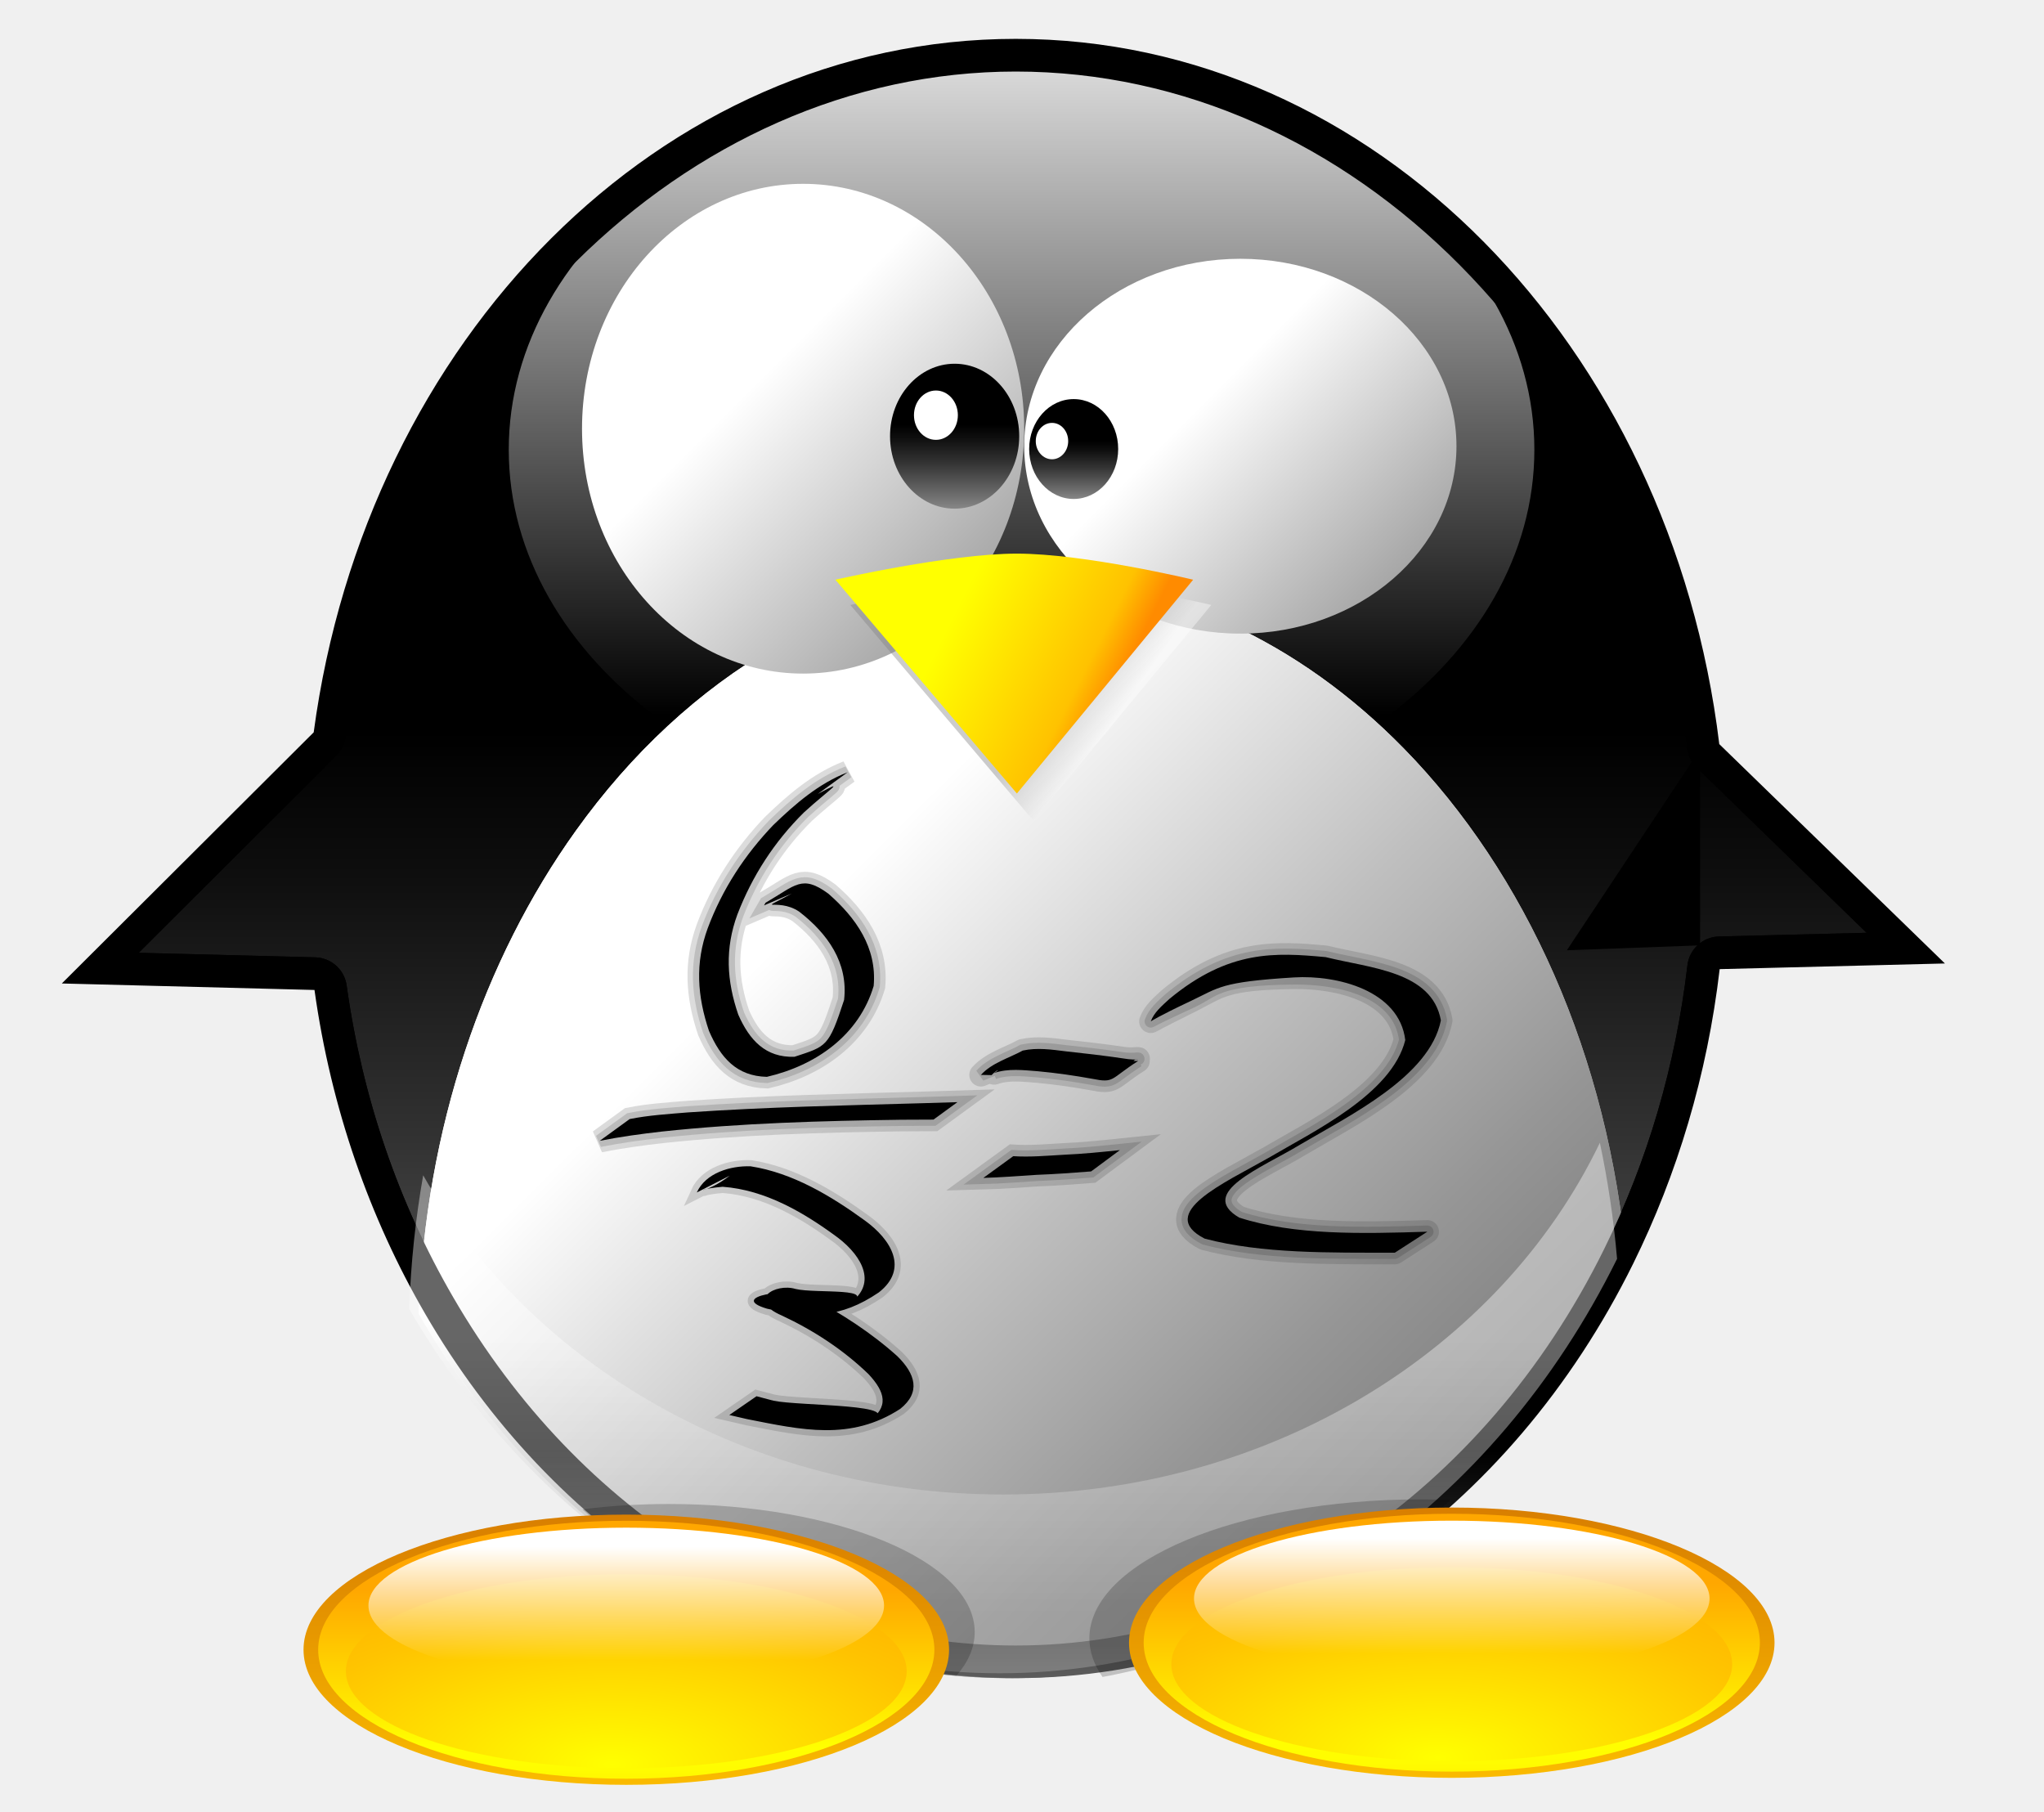
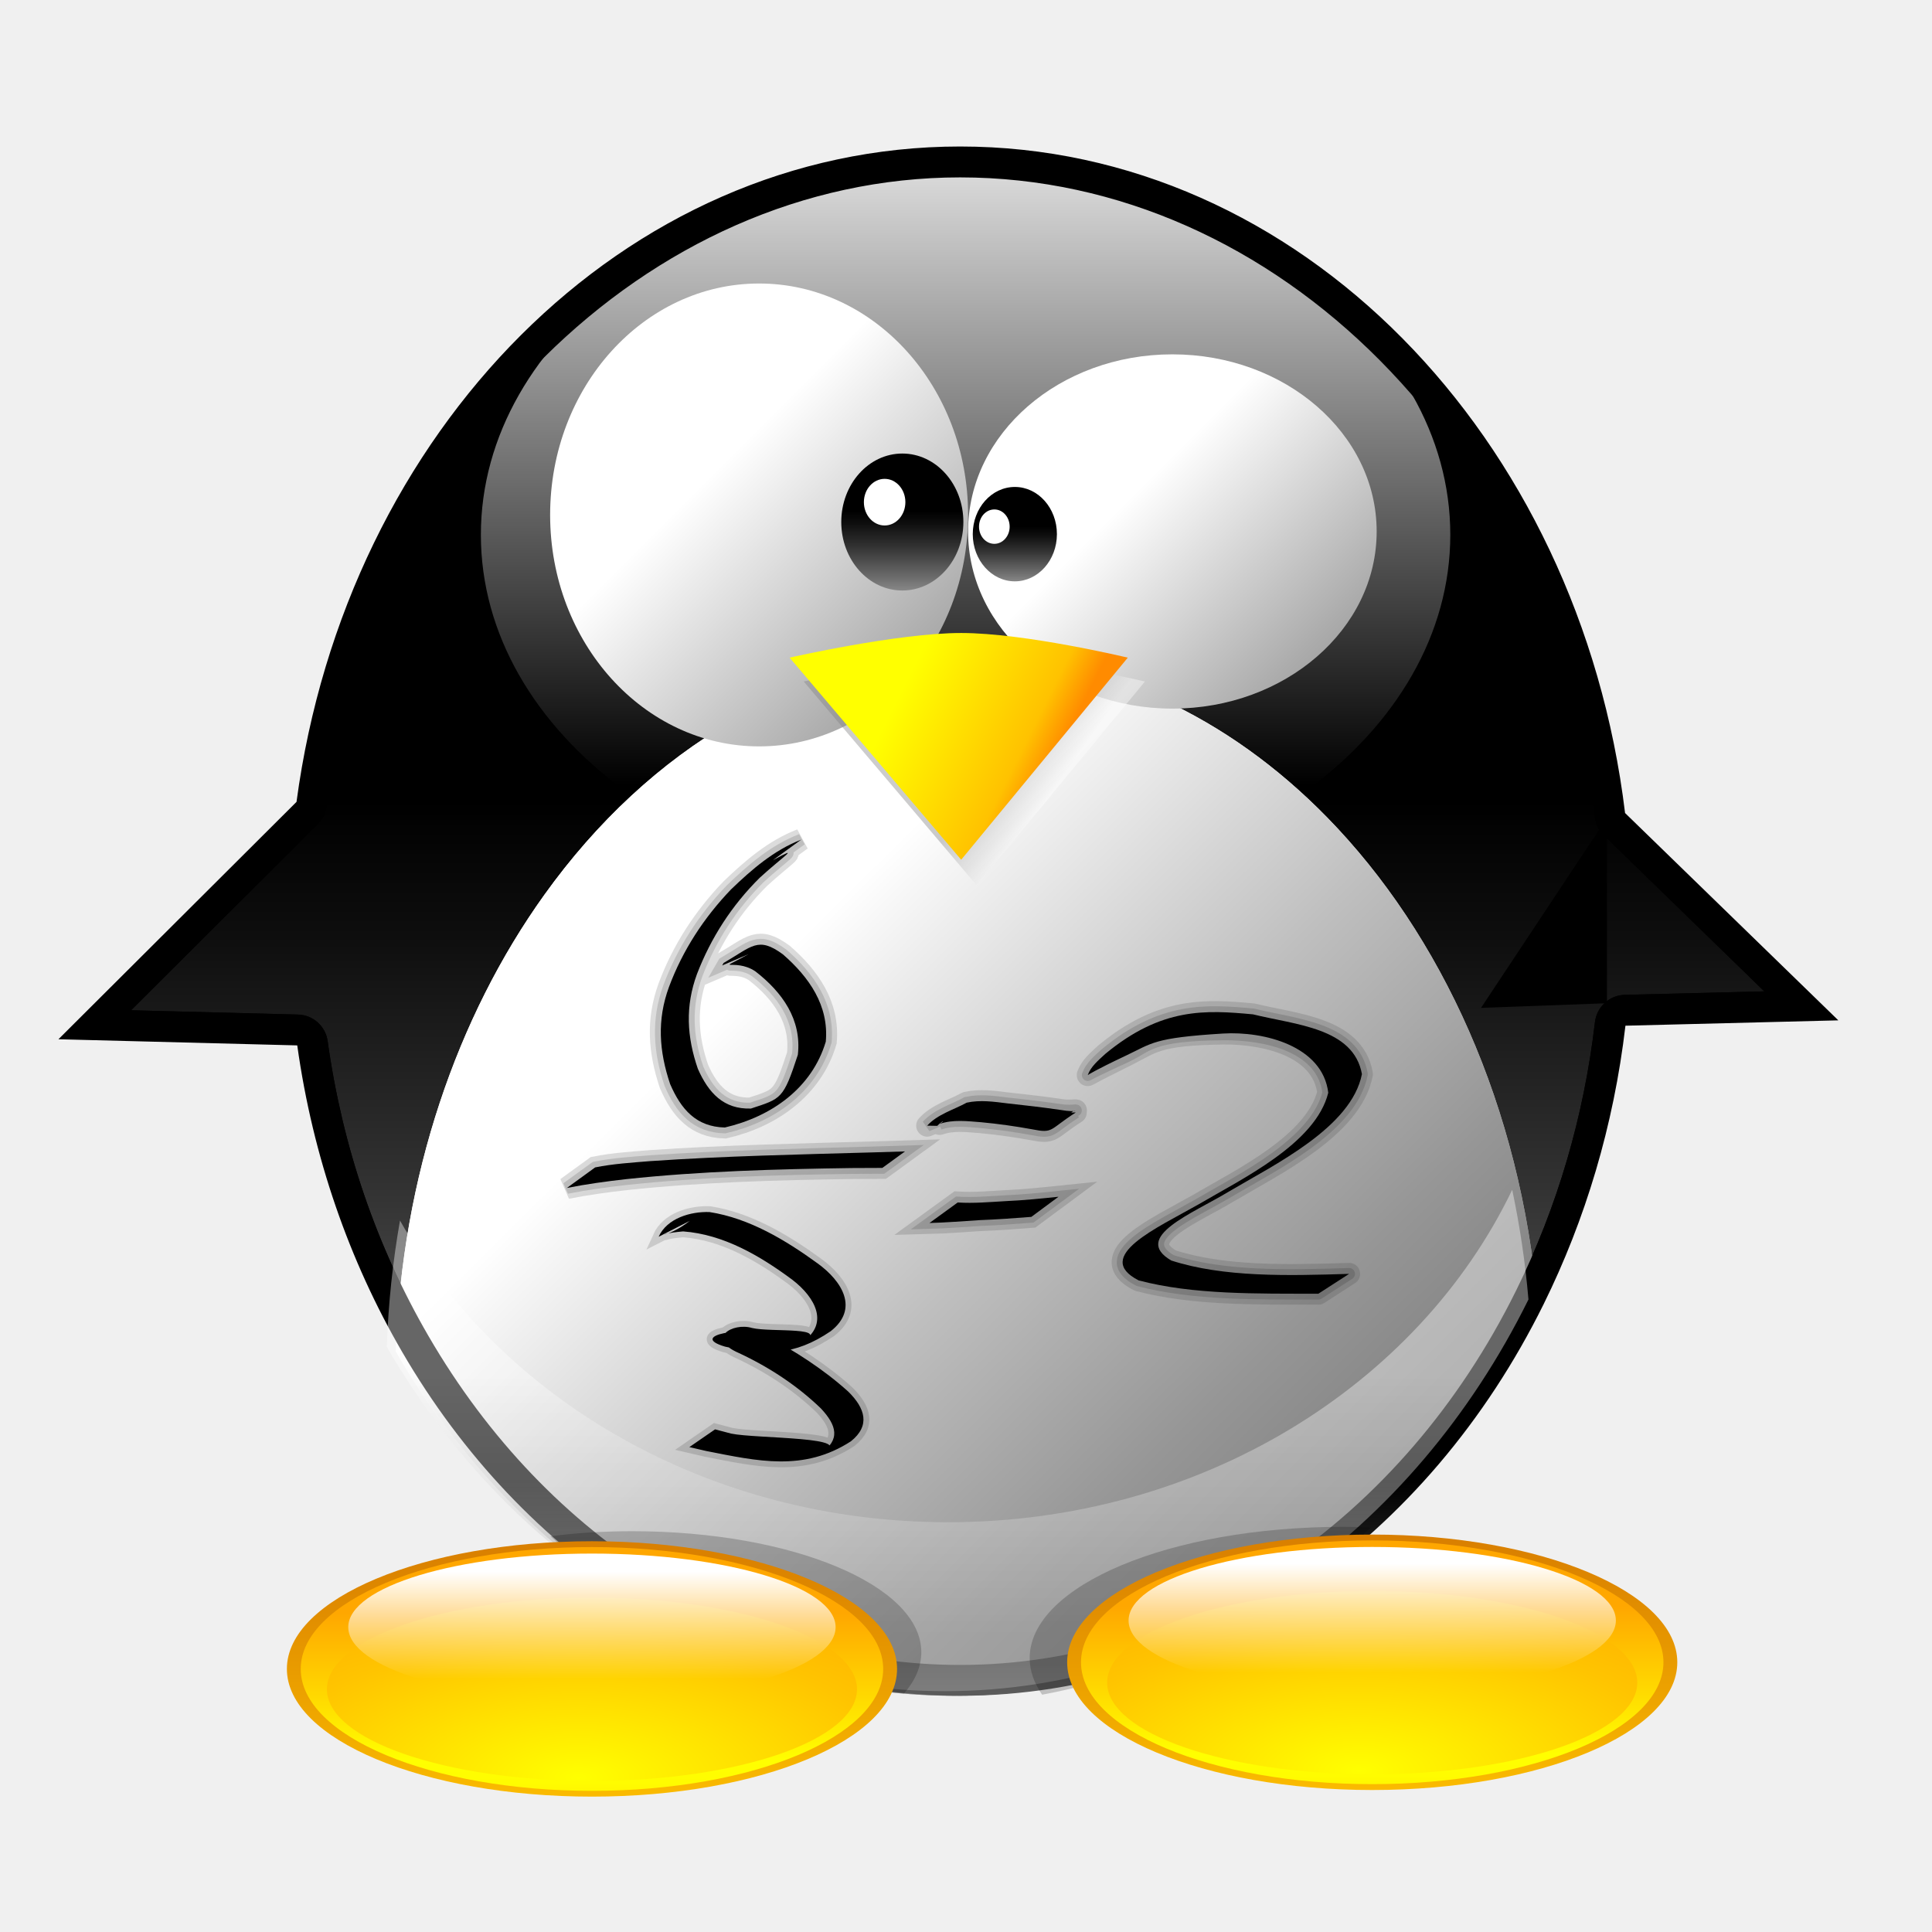
- <svg xmlns="http://www.w3.org/2000/svg" xmlns:xlink="http://www.w3.org/1999/xlink" width="132" height="117" viewBox="0.008 -0.291 132 117" overflow="visible" enable-background="new 0.008 -0.291 132 117" xml:space="preserve" id="svg2">
+ <svg xmlns="http://www.w3.org/2000/svg" xmlns:xlink="http://www.w3.org/1999/xlink" width="132" height="132" viewBox="0.008 -0.291 132 117" overflow="visible" enable-background="new 0.008 -0.291 132 117" xml:space="preserve" id="svg2">
  <defs id="defs281">
    <linearGradient xlink:href="#XMLID_1_" id="linearGradient3151" gradientUnits="userSpaceOnUse" x1="33.455" y1="134.8" x2="33.455" y2="79.492" />
    <linearGradient xlink:href="#XMLID_2_" id="linearGradient3153" gradientUnits="userSpaceOnUse" x1="34.128" y1="51.918" x2="34.128" y2="78.923" />
    <linearGradient xlink:href="#XMLID_3_" id="linearGradient3155" gradientUnits="userSpaceOnUse" x1="29.401" y1="90.037" x2="51.555" y2="112.191" />
    <linearGradient xlink:href="#XMLID_4_" id="linearGradient3157" gradientUnits="userSpaceOnUse" x1="25.818" y1="86.409" x2="51.377" y2="112.146" />
    <linearGradient xlink:href="#XMLID_5_" id="linearGradient3159" gradientUnits="userSpaceOnUse" x1="24.374" y1="66.756" x2="33.841" y2="76.223" />
    <linearGradient xlink:href="#XMLID_6_" id="linearGradient3161" gradientUnits="userSpaceOnUse" x1="40.188" y1="67.645" x2="48.386" y2="75.842" />
    <linearGradient xlink:href="#XMLID_7_" id="linearGradient3163" gradientUnits="userSpaceOnUse" x1="31.748" y1="73.684" x2="31.748" y2="68.591" />
    <linearGradient xlink:href="#XMLID_8_" id="linearGradient3165" gradientUnits="userSpaceOnUse" x1="35.981" y1="72.687" x2="35.981" y2="69.176" />
    <linearGradient xlink:href="#XMLID_9_" id="linearGradient3167" gradientUnits="userSpaceOnUse" x1="37.717" y1="78.848" x2="35.737" y2="77.45" />
    <linearGradient xlink:href="#XMLID_10_" id="linearGradient3169" gradientUnits="userSpaceOnUse" x1="37.43" y1="78.079" x2="31.775" y2="75.252" />
    <linearGradient xlink:href="#XMLID_11_" id="linearGradient3171" gradientUnits="userSpaceOnUse" x1="33.481" y1="127.388" x2="33.481" y2="105.1" />
    <linearGradient xlink:href="#XMLID_12_" id="linearGradient3173" gradientUnits="userSpaceOnUse" x1="33.83" y1="100.71" x2="33.83" y2="110.822" />
    <linearGradient xlink:href="#XMLID_13_" id="linearGradient3175" gradientUnits="userSpaceOnUse" x1="49.426" y1="117.758" x2="49.426" y2="105.512" />
    <linearGradient xlink:href="#XMLID_14_" id="linearGradient3177" gradientUnits="userSpaceOnUse" x1="49.426" y1="109.792" x2="49.426" y2="117.86" />
    <radialGradient xlink:href="#XMLID_15_" id="radialGradient3179" gradientUnits="userSpaceOnUse" gradientTransform="matrix(0.9706,0,0,0.4062,0.2742,524.622)" cx="50.122" cy="-1005.98" fx="50.122" fy="-1005.98" r="17.677" />
    <linearGradient xlink:href="#XMLID_16_" id="linearGradient3181" gradientUnits="userSpaceOnUse" x1="49.426" y1="107.75" x2="49.426" y2="112.283" />
    <linearGradient xlink:href="#XMLID_17_" id="linearGradient3183" gradientUnits="userSpaceOnUse" x1="20.072" y1="118.006" x2="20.072" y2="105.762" />
    <linearGradient xlink:href="#XMLID_18_" id="linearGradient3185" gradientUnits="userSpaceOnUse" x1="20.072" y1="110.042" x2="20.072" y2="118.111" />
    <radialGradient xlink:href="#XMLID_19_" id="radialGradient3187" gradientUnits="userSpaceOnUse" gradientTransform="matrix(0.9706,0,0,0.4062,0.2742,524.622)" cx="19.88" cy="-1005.37" fx="19.88" fy="-1005.37" r="17.676" />
    <linearGradient xlink:href="#XMLID_20_" id="linearGradient3189" gradientUnits="userSpaceOnUse" x1="20.072" y1="107.999" x2="20.072" y2="112.532" />
  </defs>
  <g id="g9" transform="matrix(1.816096,0,0,1.816096,4,-97.45056)">
    <path d="M 9.2,79.784 C 9.255,79.73 9.289,79.66 9.3,79.585 C 11.16,65.699 21.745,55.23 33.923,55.23 C 46.277,55.23 56.883,65.878 58.594,79.999 C 58.602,80.079 58.64,80.151 58.697,80.207 C 58.697,80.207 65.106,86.437 66.126,87.43 C 64.797,87.463 58.943,87.609 58.943,87.609 C 58.771,87.614 58.629,87.747 58.608,87.918 C 58.181,91.57 57.158,95.057 55.566,98.278 C 51.135,107.248 42.842,112.82 33.923,112.82 C 25.604,112.82 17.866,108.043 13.223,100.041 C 11.211,96.575 9.902,92.743 9.329,88.652 C 9.306,88.483 9.164,88.356 8.994,88.351 C 8.994,88.351 2.163,88.176 0.821,88.14 C 1.83,87.134 9.2,79.784 9.2,79.784 z" id="path11" />
    <linearGradient id="XMLID_1_" gradientUnits="userSpaceOnUse" x1="33.455" y1="134.8" x2="33.455" y2="79.492">
      <stop offset="0" style="stop-color:rgb(255,255,255)" id="stop14" />
      <stop offset="0.203" style="stop-color:rgb(194,194,194)" id="stop16" />
      <stop offset="0.494" style="stop-color:rgb(112,112,112)" id="stop18" />
      <stop offset="0.733" style="stop-color:rgb(51,51,51)" id="stop20" />
      <stop offset="0.908" style="stop-color:rgb(14,14,14)" id="stop22" />
      <stop offset="1" style="stop-color:rgb(0,0,0)" id="stop24" />
    </linearGradient>
    <path d="M 58.134,80.79 C 57.944,80.606 57.823,80.361 57.791,80.096 C 56.13,66.384 45.869,56.043 33.922,56.043 C 22.147,56.043 11.906,66.21 10.1,79.692 C 10.066,79.946 9.949,80.182 9.768,80.361 C 9.768,80.361 5.105,85.011 2.733,87.376 C 5.377,87.443 9.014,87.538 9.014,87.538 C 9.578,87.553 10.049,87.975 10.128,88.537 C 10.685,92.524 11.961,96.255 13.919,99.629 C 18.416,107.379 25.894,112.006 33.922,112.006 C 42.532,112.006 50.547,106.607 54.841,97.915 C 56.391,94.776 57.388,91.381 57.805,87.822 C 57.872,87.249 58.348,86.811 58.922,86.796 C 58.922,86.796 61.804,86.724 64.176,86.665 C 61.931,84.479 58.134,80.79 58.134,80.79 z" style="fill:url(#linearGradient3151)" id="path26" />
    <linearGradient id="XMLID_2_" gradientUnits="userSpaceOnUse" x1="34.128" y1="51.918" x2="34.128" y2="78.923">
      <stop offset="0" style="stop-color:rgb(255,255,255)" id="stop29" />
      <stop offset="1" style="stop-color:rgb(0,0,0)" id="stop31" />
    </linearGradient>
    <path d="M 52.363,69.489 C 52.363,76.967 44.198,83.027 34.127,83.027 C 24.057,83.027 15.893,76.966 15.893,69.489 C 15.893,62.012 24.057,55.952 34.127,55.952 C 44.199,55.952 52.363,62.013 52.363,69.489 z" style="fill:url(#linearGradient3153)" id="path33" />
    <path d="M 36.005,68.651 C 36.005,69.038 35.726,69.35 35.383,69.35 C 35.039,69.35 34.76,69.037 34.76,68.651 C 34.76,68.267 35.039,67.954 35.383,67.954 C 35.726,67.954 36.005,68.268 36.005,68.651 z" style="fill:#ffffff" id="path35" />
    <linearGradient id="XMLID_3_" gradientUnits="userSpaceOnUse" x1="29.401" y1="90.037" x2="51.555" y2="112.191">
      <stop offset="0.006" style="stop-color:rgb(255,255,255)" id="stop38" />
      <stop offset="0.235" style="stop-color:rgb(223,223,223)" id="stop40" />
      <stop offset="0.573" style="stop-color:rgb(182,182,182)" id="stop42" />
      <stop offset="0.839" style="stop-color:rgb(157,157,157)" id="stop44" />
      <stop offset="1" style="stop-color:rgb(148,148,148)" id="stop46" />
    </linearGradient>
    <path d="M 47.723,80.114 C 44.028,76.337 39.335,74.073 34.223,74.073 C 27.903,74.073 22.222,77.531 18.281,83.034 C 14.999,87.613 12.923,93.608 12.694,100.214 C 17.223,108.022 24.935,113.166 33.693,113.166 C 43.101,113.166 51.3,107.229 55.647,98.432 C 55.008,91.041 52.052,84.539 47.723,80.114 z" style="fill:url(#linearGradient3155)" id="path48" />
    <linearGradient id="XMLID_4_" gradientUnits="userSpaceOnUse" x1="25.818" y1="86.409" x2="51.377" y2="112.146">
      <stop offset="0.006" style="stop-color:rgb(255,255,255)" id="stop51" />
      <stop offset="0.049" style="stop-color:rgb(247,247,247)" id="stop53" />
      <stop offset="0.372" style="stop-color:rgb(191,191,191)" id="stop55" />
      <stop offset="0.65" style="stop-color:rgb(150,150,150)" id="stop57" />
      <stop offset="0.868" style="stop-color:rgb(124,124,124)" id="stop59" />
      <stop offset="1" style="stop-color:rgb(115,115,115)" id="stop61" />
    </linearGradient>
    <path d="M 47.723,80.114 C 44.028,76.337 39.335,74.073 34.223,74.073 C 27.903,74.073 22.222,77.531 18.281,83.034 C 14.999,87.613 12.923,93.608 12.694,100.214 C 17.223,108.022 24.935,113.166 33.693,113.166 C 43.101,113.166 51.3,107.229 55.647,98.432 C 55.008,91.041 52.052,84.539 47.723,80.114 z" style="fill:url(#linearGradient3157)" id="path63" />
    <linearGradient id="XMLID_5_" gradientUnits="userSpaceOnUse" x1="24.374" y1="66.756" x2="33.841" y2="76.223">
      <stop offset="0.034" style="stop-color:rgb(255,255,255)" id="stop66" />
      <stop offset="1" style="stop-color:rgb(148,148,148)" id="stop68" />
    </linearGradient>
    <path d="M 34.222,68.741 C 34.222,73.551 30.701,77.449 26.36,77.449 C 22.019,77.449 18.498,73.551 18.498,68.741 C 18.498,63.932 22.019,60.035 26.36,60.035 C 30.701,60.035 34.222,63.933 34.222,68.741 z" style="fill:url(#linearGradient3159)" id="path70" />
    <linearGradient id="XMLID_6_" gradientUnits="userSpaceOnUse" x1="40.188" y1="67.645" x2="48.386" y2="75.842">
      <stop offset="0.034" style="stop-color:rgb(255,255,255)" id="stop73" />
      <stop offset="1" style="stop-color:rgb(148,148,148)" id="stop75" />
    </linearGradient>
    <path d="M 49.593,69.364 C 49.593,73.044 46.152,76.028 41.907,76.028 C 37.663,76.028 34.222,73.044 34.222,69.364 C 34.222,65.683 37.662,62.7 41.907,62.7 C 46.151,62.7 49.593,65.684 49.593,69.364 z" style="fill:url(#linearGradient3161)" id="path77" />
    <linearGradient id="XMLID_7_" gradientUnits="userSpaceOnUse" x1="31.748" y1="73.684" x2="31.748" y2="68.591">
      <stop offset="0" style="stop-color:rgb(255,255,255)" id="stop80" />
      <stop offset="0.203" style="stop-color:rgb(194,194,194)" id="stop82" />
      <stop offset="0.494" style="stop-color:rgb(112,112,112)" id="stop84" />
      <stop offset="0.733" style="stop-color:rgb(51,51,51)" id="stop86" />
      <stop offset="0.908" style="stop-color:rgb(14,14,14)" id="stop88" />
      <stop offset="1" style="stop-color:rgb(0,0,0)" id="stop90" />
    </linearGradient>
    <path d="M 34.045,69.009 C 34.045,70.432 33.016,71.585 31.748,71.585 C 30.48,71.585 29.451,70.432 29.451,69.009 C 29.451,67.585 30.48,66.432 31.748,66.432 C 33.016,66.432 34.045,67.585 34.045,69.009 z" style="fill:url(#linearGradient3163)" id="path92" />
    <path d="M 31.863,68.261 C 31.863,68.745 31.513,69.138 31.083,69.138 C 30.65,69.138 30.302,68.745 30.302,68.261 C 30.302,67.777 30.651,67.384 31.083,67.384 C 31.513,67.384 31.863,67.776 31.863,68.261 z" style="fill:#ffffff" id="path94" />
    <linearGradient id="XMLID_8_" gradientUnits="userSpaceOnUse" x1="35.981" y1="72.687" x2="35.981" y2="69.176">
      <stop offset="0" style="stop-color:rgb(255,255,255)" id="stop97" />
      <stop offset="0.203" style="stop-color:rgb(194,194,194)" id="stop99" />
      <stop offset="0.494" style="stop-color:rgb(112,112,112)" id="stop101" />
      <stop offset="0.733" style="stop-color:rgb(51,51,51)" id="stop103" />
      <stop offset="0.908" style="stop-color:rgb(14,14,14)" id="stop105" />
      <stop offset="1" style="stop-color:rgb(0,0,0)" id="stop107" />
    </linearGradient>
    <path d="M 37.564,69.465 C 37.564,70.444 36.855,71.24 35.981,71.24 C 35.107,71.24 34.398,70.444 34.398,69.465 C 34.398,68.484 35.107,67.689 35.981,67.689 C 36.855,67.688 37.564,68.483 37.564,69.465 z" style="fill:url(#linearGradient3165)" id="path109" />
    <path d="M 35.786,69.183 C 35.786,69.538 35.528,69.829 35.21,69.829 C 34.89,69.829 34.633,69.538 34.633,69.183 C 34.633,68.824 34.89,68.535 35.21,68.535 C 35.528,68.534 35.786,68.823 35.786,69.183 z" style="fill:#ffffff" id="path111" />
    <linearGradient id="XMLID_9_" gradientUnits="userSpaceOnUse" x1="37.717" y1="78.848" x2="35.737" y2="77.45">
      <stop offset="0.034" style="stop-color:rgb(255,255,255)" id="stop114" />
      <stop offset="1" style="stop-color:rgb(128,128,128)" id="stop116" />
    </linearGradient>
    <path d="M 28.039,75.009 C 28.039,75.009 32.131,74.073 34.55,74.073 C 36.967,74.073 40.874,75.009 40.874,75.009 L 34.55,82.68 L 28.039,75.009 z" style="opacity:0.4;fill:url(#linearGradient3167)" id="path118" />
    <linearGradient id="XMLID_10_" gradientUnits="userSpaceOnUse" x1="37.43" y1="78.079" x2="31.775" y2="75.252">
      <stop offset="0" style="stop-color:rgb(255,139,0)" id="stop121" />
      <stop offset="0.202" style="stop-color:rgb(255,194,0)" id="stop123" />
      <stop offset="1" style="stop-color:rgb(255,255,0)" id="stop125" />
    </linearGradient>
    <path d="M 27.508,74.111 C 27.508,74.111 31.565,73.183 33.962,73.183 C 36.357,73.183 40.23,74.111 40.23,74.111 L 33.962,81.713 L 27.508,74.111 z" style="fill:url(#linearGradient3169)" id="path127" />
    <linearGradient id="XMLID_11_" gradientUnits="userSpaceOnUse" x1="33.481" y1="127.388" x2="33.481" y2="105.1">
      <stop offset="0" style="stop-color:rgb(255,255,255)" id="stop130" />
      <stop offset="1" style="stop-color:rgb(0,0,0)" id="stop132" />
    </linearGradient>
    <path d="M 58.923,86.796 C 58.349,86.812 57.873,87.249 57.806,87.822 C 57.389,91.381 56.392,94.776 54.842,97.915 C 50.548,106.606 42.532,112.006 33.923,112.006 C 25.895,112.006 18.417,107.379 13.92,99.629 C 11.962,96.255 10.686,92.525 10.129,88.537 C 10.05,87.974 9.579,87.553 9.015,87.538 C 9.015,87.538 5.377,87.443 2.734,87.376 C 5.106,85.012 9.769,80.361 9.769,80.361 C 9.95,80.182 10.067,79.946 10.101,79.692 C 11.908,66.21 22.148,56.043 33.923,56.043 C 45.869,56.043 56.131,66.384 57.792,80.096 C 57.824,80.362 57.944,80.607 58.135,80.79 C 58.135,80.79 61.931,84.479 64.177,86.665 C 61.805,86.724 58.923,86.796 58.923,86.796 z M 58.938,79.956 C 57.22,65.788 46.678,54.881 33.922,54.881 C 21.292,54.881 10.827,65.573 8.957,79.537 L 0,88.467 L 8.985,88.698 C 9.573,92.908 10.948,96.812 12.922,100.214 C 17.453,108.022 25.164,113.166 33.922,113.166 C 43.33,113.166 51.529,107.229 55.875,98.432 C 57.44,95.263 58.511,91.727 58.952,87.957 L 66.962,87.756 L 58.938,79.956 z" style="fill:url(#linearGradient3171)" id="path134" />
    <linearGradient id="XMLID_12_" gradientUnits="userSpaceOnUse" x1="33.83" y1="100.71" x2="33.83" y2="110.822">
      <stop offset="0.034" style="stop-color:rgb(255,255,255)" id="stop137" />
      <stop offset="1" style="stop-color:rgb(178,178,178)" id="stop139" />
    </linearGradient>
    <path d="M 33.468,106.637 C 24.457,106.637 16.656,102.019 12.85,95.287 C 12.579,96.826 12.409,98.415 12.353,100.04 C 16.883,107.848 24.595,112.993 33.352,112.993 C 42.76,112.993 50.958,107.055 55.304,98.257 C 55.183,96.848 54.976,95.47 54.692,94.131 C 51.158,101.486 42.985,106.637 33.468,106.637 z" style="opacity:0.4;fill:url(#linearGradient3173)" id="path141" />
    <g id="g143">
      <path d="M 48.325,106.81 C 41.816,106.81 36.539,109.02 36.539,111.749 C 36.539,112.226 36.704,112.687 37.007,113.125 C 41.615,112.267 45.839,110.049 49.38,106.831 C 49.031,106.819 48.68,106.81 48.325,106.81 z" style="opacity:0.2" id="path145" />
      <path d="M 21.593,106.975 C 20.52,106.975 19.485,107.041 18.506,107.163 C 22.263,110.512 26.836,112.645 31.812,113.079 C 32.232,112.596 32.462,112.072 32.462,111.526 C 32.463,109.012 27.597,106.975 21.593,106.975 z" style="opacity:0.2" id="path147" />
      <g id="g149">
        <linearGradient id="XMLID_13_" gradientUnits="userSpaceOnUse" x1="49.426" y1="117.758" x2="49.426" y2="105.512">
          <stop offset="0" style="stop-color:rgb(255,194,0)" id="stop152" />
          <stop offset="0.155" style="stop-color:rgb(247,181,0)" id="stop154" />
          <stop offset="0.716" style="stop-color:rgb(222,136,0)" id="stop156" />
          <stop offset="1" style="stop-color:rgb(212,119,0)" id="stop158" />
        </linearGradient>
        <path d="M 37.949,111.906 C 37.949,114.554 43.097,116.711 49.425,116.711 C 55.755,116.711 60.903,114.555 60.903,111.906 C 60.903,109.259 55.755,107.101 49.425,107.101 C 43.097,107.102 37.949,109.259 37.949,111.906 z M 38.992,111.906 C 38.992,109.498 43.672,107.539 49.425,107.539 C 55.179,107.539 59.859,109.498 59.859,111.906 C 59.859,114.315 55.18,116.273 49.425,116.273 C 43.672,116.273 38.992,114.315 38.992,111.906 z" style="fill:url(#linearGradient3175)" id="path160" />
        <linearGradient id="XMLID_14_" gradientUnits="userSpaceOnUse" x1="49.426" y1="109.792" x2="49.426" y2="117.86">
          <stop offset="0" style="stop-color:rgb(255,167,0)" id="stop163" />
          <stop offset="0.691" style="stop-color:rgb(255,255,0)" id="stop165" />
          <stop offset="0.792" style="stop-color:rgb(255,252,0)" id="stop167" />
          <stop offset="0.855" style="stop-color:rgb(255,244,0)" id="stop169" />
          <stop offset="0.907" style="stop-color:rgb(255,229,0)" id="stop171" />
          <stop offset="0.953" style="stop-color:rgb(255,209,0)" id="stop173" />
          <stop offset="0.995" style="stop-color:rgb(255,183,0)" id="stop175" />
          <stop offset="1" style="stop-color:rgb(255,179,0)" id="stop177" />
        </linearGradient>
        <path d="M 60.382,111.906 C 60.382,114.439 55.476,116.491 49.425,116.491 C 43.374,116.491 38.47,114.439 38.47,111.906 C 38.47,109.374 43.374,107.321 49.425,107.321 C 55.476,107.321 60.382,109.374 60.382,111.906 z" style="fill:url(#linearGradient3177)" id="path179" />
        <radialGradient id="XMLID_15_" cx="50.122" cy="-1005.98" r="17.677" fx="50.122" fy="-1005.98" gradientTransform="matrix(0.9706,0,0,0.4062,0.2742,524.622)" gradientUnits="userSpaceOnUse">
          <stop offset="0" style="stop-color:rgb(255,255,0)" id="stop182" />
          <stop offset="0.164" style="stop-color:rgb(255,241,0)" id="stop184" />
          <stop offset="0.719" style="stop-color:rgb(255,196,0)" id="stop186" />
          <stop offset="1" style="stop-color:rgb(255,179,0)" id="stop188" />
        </radialGradient>
        <path d="M 59.397,112.671 C 59.397,114.576 54.933,116.121 49.425,116.121 C 43.918,116.121 39.454,114.576 39.454,112.671 C 39.454,110.767 43.918,109.222 49.425,109.222 C 54.933,109.222 59.397,110.767 59.397,112.671 z" style="fill:url(#radialGradient3179)" id="path190" />
        <linearGradient id="XMLID_16_" gradientUnits="userSpaceOnUse" x1="49.426" y1="107.75" x2="49.426" y2="112.283">
          <stop offset="9.77%" style="stop-color:rgb(255,255,255)" id="stop193" />
          <stop offset="100%" style="stop-opacity:0;stop-color:rgb(255,255,255)" id="stop195" />
        </linearGradient>
        <path d="M 58.592,110.335 C 58.592,111.863 54.488,113.105 49.425,113.105 C 44.363,113.105 40.26,111.864 40.26,110.335 C 40.26,108.806 44.363,107.567 49.425,107.567 C 54.488,107.567 58.592,108.807 58.592,110.335 z" style="fill:url(#linearGradient3181)" id="path197" />
      </g>
      <g id="g199">
        <linearGradient id="XMLID_17_" gradientUnits="userSpaceOnUse" x1="20.072" y1="118.006" x2="20.072" y2="105.762">
          <stop offset="0" style="stop-color:rgb(255,194,0)" id="stop202" />
          <stop offset="0.155" style="stop-color:rgb(247,181,0)" id="stop204" />
          <stop offset="0.716" style="stop-color:rgb(222,136,0)" id="stop206" />
          <stop offset="1" style="stop-color:rgb(212,119,0)" id="stop208" />
        </linearGradient>
        <path d="M 8.595,112.155 C 8.595,114.805 13.743,116.96 20.072,116.96 C 26.401,116.96 31.55,114.806 31.55,112.155 C 31.55,109.508 26.401,107.352 20.072,107.352 C 13.743,107.352 8.595,109.508 8.595,112.155 z M 9.637,112.155 C 9.637,109.747 14.319,107.788 20.072,107.788 C 25.825,107.788 30.505,109.747 30.505,112.155 C 30.505,114.563 25.826,116.523 20.072,116.523 C 14.319,116.523 9.637,114.563 9.637,112.155 z" style="fill:url(#linearGradient3183)" id="path210" />
        <linearGradient id="XMLID_18_" gradientUnits="userSpaceOnUse" x1="20.072" y1="110.042" x2="20.072" y2="118.111">
          <stop offset="0" style="stop-color:rgb(255,167,0)" id="stop213" />
          <stop offset="0.691" style="stop-color:rgb(255,255,0)" id="stop215" />
          <stop offset="0.792" style="stop-color:rgb(255,252,0)" id="stop217" />
          <stop offset="0.855" style="stop-color:rgb(255,244,0)" id="stop219" />
          <stop offset="0.907" style="stop-color:rgb(255,229,0)" id="stop221" />
          <stop offset="0.953" style="stop-color:rgb(255,209,0)" id="stop223" />
          <stop offset="0.995" style="stop-color:rgb(255,183,0)" id="stop225" />
          <stop offset="1" style="stop-color:rgb(255,179,0)" id="stop227" />
        </linearGradient>
        <path d="M 31.028,112.155 C 31.028,114.689 26.123,116.743 20.072,116.743 C 14.02,116.743 9.116,114.689 9.116,112.155 C 9.116,109.624 14.02,107.571 20.072,107.571 C 26.123,107.571 31.028,109.624 31.028,112.155 z" style="fill:url(#linearGradient3185)" id="path229" />
        <radialGradient id="XMLID_19_" cx="19.88" cy="-1005.37" r="17.676" fx="19.88" fy="-1005.37" gradientTransform="matrix(0.9706,0,0,0.4062,0.2742,524.622)" gradientUnits="userSpaceOnUse">
          <stop offset="0" style="stop-color:rgb(255,255,0)" id="stop232" />
          <stop offset="0.164" style="stop-color:rgb(255,241,0)" id="stop234" />
          <stop offset="0.719" style="stop-color:rgb(255,196,0)" id="stop236" />
          <stop offset="1" style="stop-color:rgb(255,179,0)" id="stop238" />
        </radialGradient>
        <path d="M 30.043,112.92 C 30.043,114.826 25.579,116.371 20.072,116.371 C 14.565,116.371 10.101,114.826 10.101,112.92 C 10.101,111.017 14.565,109.472 20.072,109.472 C 25.579,109.472 30.043,111.017 30.043,112.92 z" style="fill:url(#radialGradient3187)" id="path240" />
        <linearGradient id="XMLID_20_" gradientUnits="userSpaceOnUse" x1="20.072" y1="107.999" x2="20.072" y2="112.532">
          <stop offset="10.919%" style="stop-color:rgb(255,255,255)" id="stop243" />
          <stop offset="100%" style="stop-opacity:0;stop-color:rgb(255,255,255)" id="stop245" />
        </linearGradient>
        <path d="M 29.238,110.584 C 29.238,112.113 25.134,113.354 20.071,113.354 C 15.008,113.354 10.904,112.114 10.904,110.584 C 10.904,109.056 15.008,107.816 20.071,107.816 C 25.134,107.816 29.238,109.056 29.238,110.584 z" style="fill:url(#linearGradient3189)" id="path247" />
      </g>
    </g>
    <path d="M 58.257,80.14 L 53.519,87.286 L 58.257,87.112 L 58.257,80.14 z" id="path249" />
  </g>
  <path style="fill:#000000;fill-opacity:1;fill-rule:nonzero;stroke:none;stroke-width:1px;stroke-linecap:butt;stroke-linejoin:miter;stroke-opacity:1" id="path3924" d="M 40.672,71.969 C 41.905,71.721 43.176,71.645 44.43,71.54 C 49.504,71.191 54.589,71.088 59.672,70.943 C 60.394,70.921 61.116,70.899 61.839,70.877 L 60.293,72.004 C 59.597,72.007 58.901,72.01 58.205,72.013 C 53.053,72.087 47.893,72.225 42.766,72.774 C 41.414,72.927 40.069,73.111 38.737,73.375 L 40.672,71.969 z" />
  <path style="fill:#000000;fill-opacity:1;fill-rule:nonzero;stroke:none;stroke-width:1px;stroke-linecap:butt;stroke-linejoin:miter;stroke-opacity:1" id="path3926" d="M 52.816,50.98 C 54.821,49.894 53.497,50.73 51.923,52.172 C 50.022,54.052 48.586,56.268 47.629,58.755 C 46.817,60.956 46.934,63.049 47.686,65.228 C 48.41,66.874 49.45,68.012 51.315,67.948 C 53.395,67.264 53.523,67.318 54.519,64.278 C 54.795,61.862 53.449,59.998 51.629,58.584 C 50.142,57.559 48.514,58.877 51.634,57.138 C 51.594,57.174 51.554,57.21 51.514,57.246 L 49.349,58.173 C 49.382,58.116 49.414,58.059 49.447,58.002 C 51.394,56.873 51.795,56.165 53.499,57.413 C 55.28,58.963 56.652,60.905 56.429,63.377 C 55.481,66.546 52.725,68.5 49.533,69.243 C 47.579,69.199 46.543,68.01 45.792,66.273 C 45.04,64.033 44.884,61.906 45.713,59.645 C 46.649,57.137 48.094,54.919 49.948,52.983 C 51.373,51.61 52.892,50.294 54.75,49.575 L 52.816,50.98 z" />
  <path style="fill:#000000;fill-opacity:1;fill-rule:nonzero;stroke:none;stroke-width:1px;stroke-linecap:butt;stroke-linejoin:miter;stroke-opacity:1" id="path3930" d="M 45.008,76.709 C 45.576,75.449 47.184,74.971 48.49,75.021 C 51.207,75.446 53.679,76.936 55.873,78.53 C 57.574,79.765 58.7,81.646 56.764,83.161 C 54.269,84.859 52.278,84.817 49.541,84.214 C 46.932,83.437 51.047,82.793 52.331,83.454 C 54.337,84.524 56.266,85.76 57.959,87.283 C 59.113,88.417 59.495,89.605 58.144,90.683 C 54.926,92.772 51.778,92.039 48.253,91.344 C 47.871,91.256 47.489,91.167 47.107,91.079 L 48.863,89.867 C 49.229,89.963 49.594,90.059 49.96,90.156 C 51.654,90.515 58.904,90.354 56.064,91.507 C 57.456,90.587 57.173,89.59 56.093,88.436 C 54.463,86.866 52.556,85.618 50.507,84.66 C 48.177,83.657 50.079,82.545 51.383,82.939 C 52.685,83.258 56.996,82.798 54.712,83.97 C 56.742,82.71 55.726,80.856 54.129,79.636 C 51.945,78.018 49.451,76.545 46.681,76.342 C 44.51,76.527 45.456,76.92 47.138,75.623 L 45.008,76.709 z" />
  <path style="fill:#000000;fill-opacity:1;fill-rule:nonzero;stroke:none;stroke-width:1px;stroke-linecap:butt;stroke-linejoin:miter;stroke-opacity:1" id="path3932" d="M 63.354,69.118 C 64.07,68.334 65.158,68.039 66.058,67.546 C 66.977,67.344 67.928,67.481 68.851,67.597 C 70.046,67.728 71.24,67.862 72.429,68.038 C 73.807,68.271 73.539,67.931 73.197,68.22 L 73.509,68.216 C 71.661,69.403 71.999,69.659 70.535,69.367 C 69.378,69.158 68.215,68.991 67.044,68.883 C 66.099,68.812 65.12,68.683 64.205,68.999 C 64.65,68.722 64.407,68.751 64.045,69.13 L 63.354,69.118 z" />
  <path style="fill:#000000;fill-opacity:1;fill-rule:nonzero;stroke:none;stroke-width:1px;stroke-linecap:butt;stroke-linejoin:miter;stroke-opacity:1" id="path3934" d="M 65.442,74.366 C 66.531,74.436 67.622,74.336 68.709,74.274 C 69.919,74.222 71.124,74.1 72.328,73.975 L 70.472,75.35 C 69.297,75.442 68.122,75.528 66.944,75.572 C 65.8,75.643 64.657,75.739 63.511,75.769 L 65.442,74.366 z" />
  <path style="opacity:0.139;fill:none;fill-opacity:1;fill-rule:nonzero;stroke:#111111;stroke-width:1.5;stroke-linecap:butt;stroke-linejoin:round;stroke-miterlimit:4;stroke-dasharray:none;stroke-opacity:1" id="path4001" d="M 74.325,65.663 C 74.53,65.087 75.035,64.666 75.531,64.209 C 79.376,61.029 82.379,61.212 85.619,61.513 C 88.505,62.231 92.488,62.425 93.059,65.595 C 92.343,69.241 87.09,71.773 83.96,73.625 C 81.493,75.121 77.296,76.73 80.034,78.332 C 83.606,79.482 87.929,79.377 92.184,79.243 L 90.084,80.599 C 85.849,80.593 81.522,80.672 77.804,79.69 C 74.62,78.056 79.117,76.08 81.889,74.499 C 84.887,72.736 89.893,70.345 90.759,66.869 C 90.376,63.674 86.418,62.784 83.563,62.824 C 78.99,62.886 78.721,63.445 76.92,64.339 C 74.789,65.397 74.325,65.663 74.325,65.663 z" />
  <path style="fill:#000000;fill-opacity:1;fill-rule:nonzero;stroke:none;stroke-width:1px;stroke-linecap:butt;stroke-linejoin:miter;stroke-opacity:1" id="path3958" d="M 74.325,65.663 C 74.53,65.087 75.035,64.666 75.531,64.209 C 79.376,61.029 82.379,61.212 85.619,61.513 C 88.505,62.231 92.488,62.425 93.059,65.595 C 92.343,69.241 87.09,71.773 83.96,73.625 C 81.493,75.121 77.296,76.73 80.034,78.332 C 83.606,79.482 87.929,79.377 92.184,79.243 L 90.084,80.599 C 85.849,80.593 81.522,80.672 77.804,79.69 C 74.62,78.056 79.117,76.08 81.889,74.499 C 84.887,72.736 89.893,70.345 90.759,66.869 C 90.376,63.674 86.369,62.651 83.563,62.824 C 78.797,63.117 78.747,63.478 76.92,64.339 C 74.76,65.357 74.325,65.663 74.325,65.663 z" />
  <path d="M 40.672,71.969 C 41.905,71.721 43.176,71.645 44.43,71.54 C 49.504,71.191 54.589,71.088 59.672,70.943 C 60.394,70.921 61.116,70.899 61.839,70.877 L 60.293,72.004 C 59.597,72.007 58.901,72.01 58.205,72.013 C 53.053,72.087 47.893,72.225 42.766,72.774 C 41.414,72.927 40.069,73.111 38.737,73.375 L 40.672,71.969 z" id="path3979" style="opacity:0.139;fill:none;fill-opacity:1;fill-rule:nonzero;stroke:#000000;stroke-width:0.8;stroke-linecap:butt;stroke-linejoin:miter;stroke-miterlimit:4;stroke-dasharray:none;stroke-opacity:1" />
  <path d="M 52.816,50.98 C 54.821,49.894 53.497,50.73 51.923,52.172 C 50.022,54.052 48.586,56.268 47.629,58.755 C 46.817,60.956 46.934,63.049 47.686,65.228 C 48.41,66.874 49.45,68.012 51.315,67.948 C 53.395,67.264 53.523,67.318 54.519,64.278 C 54.795,61.862 53.449,59.998 51.629,58.584 C 50.142,57.559 48.514,58.877 51.634,57.138 C 51.594,57.174 51.554,57.21 51.514,57.246 L 49.349,58.173 C 49.382,58.116 49.414,58.059 49.447,58.002 C 51.394,56.873 51.795,56.165 53.499,57.413 C 55.28,58.963 56.652,60.905 56.429,63.377 C 55.481,66.546 52.725,68.5 49.533,69.243 C 47.579,69.199 46.543,68.01 45.792,66.273 C 45.04,64.033 44.884,61.906 45.713,59.645 C 46.649,57.137 48.094,54.919 49.948,52.983 C 51.373,51.61 52.892,50.294 54.75,49.575 L 52.816,50.98 z" id="path3981" style="opacity:0.139;fill:none;fill-opacity:1;fill-rule:nonzero;stroke:#000000;stroke-width:0.8;stroke-linecap:butt;stroke-linejoin:miter;stroke-miterlimit:4;stroke-dasharray:none;stroke-opacity:1" />
  <path d="M 45.008,76.709 C 45.576,75.449 47.184,74.971 48.49,75.021 C 51.207,75.446 53.679,76.936 55.873,78.53 C 57.574,79.765 58.7,81.646 56.764,83.161 C 54.269,84.859 52.278,84.817 49.541,84.214 C 46.932,83.437 51.047,82.793 52.331,83.454 C 54.337,84.524 56.266,85.76 57.959,87.283 C 59.113,88.417 59.495,89.605 58.144,90.683 C 54.926,92.772 51.778,92.039 48.253,91.344 C 47.871,91.256 47.489,91.167 47.107,91.079 L 48.863,89.867 C 49.229,89.963 49.594,90.059 49.96,90.156 C 51.654,90.515 58.904,90.354 56.064,91.507 C 57.456,90.587 57.173,89.59 56.093,88.436 C 54.463,86.866 52.556,85.618 50.507,84.66 C 48.177,83.657 50.079,82.545 51.383,82.939 C 52.685,83.258 56.996,82.798 54.712,83.97 C 56.742,82.71 55.726,80.856 54.129,79.636 C 51.945,78.018 49.451,76.545 46.681,76.342 C 44.51,76.527 45.456,76.92 47.138,75.623 L 45.008,76.709 z" id="path3983" style="opacity:0.139;fill:none;fill-opacity:1;fill-rule:nonzero;stroke:#000000;stroke-width:0.8;stroke-linecap:butt;stroke-linejoin:miter;stroke-miterlimit:4;stroke-dasharray:none;stroke-opacity:1" />
  <path d="M 63.354,69.118 C 64.07,68.334 65.158,68.039 66.058,67.546 C 66.977,67.344 67.928,67.481 68.851,67.597 C 70.046,67.728 71.24,67.862 72.429,68.038 C 73.807,68.271 74.297,67.51 71.386,69.315 L 73.509,68.216 C 71.661,69.403 71.999,69.659 70.535,69.367 C 69.378,69.158 68.215,68.991 67.044,68.883 C 66.099,68.812 65.12,68.683 64.205,68.999 C 64.65,68.722 65.923,67.825 65.561,68.203 L 63.354,69.118 z" id="path3985" style="opacity:0.139;fill:none;fill-opacity:1;fill-rule:nonzero;stroke:#000000;stroke-width:0.8;stroke-linecap:butt;stroke-linejoin:miter;stroke-miterlimit:4;stroke-dasharray:none;stroke-opacity:1" />
  <path d="M 65.442,74.366 C 66.531,74.436 67.622,74.336 68.709,74.274 C 69.919,74.222 71.124,74.1 72.328,73.975 L 70.472,75.35 C 69.297,75.442 68.122,75.528 66.944,75.572 C 65.8,75.643 64.657,75.739 63.511,75.769 L 65.442,74.366 z" id="path3987" style="opacity:0.139;fill:none;fill-opacity:1;fill-rule:nonzero;stroke:#000000;stroke-width:0.8;stroke-linecap:butt;stroke-linejoin:miter;stroke-miterlimit:4;stroke-dasharray:none;stroke-opacity:1" />
  <path d="M 74.325,65.663 C 74.53,65.087 75.035,64.666 75.531,64.209 C 79.376,61.029 82.379,61.212 85.619,61.513 C 88.505,62.231 92.488,62.425 93.059,65.595 C 92.343,69.241 87.09,71.773 83.96,73.625 C 81.493,75.121 77.296,76.73 80.034,78.332 C 83.606,79.482 87.929,79.377 92.184,79.243 L 90.084,80.599 C 85.849,80.593 81.522,80.672 77.804,79.69 C 74.62,78.056 79.117,76.08 81.889,74.499 C 84.887,72.736 89.893,70.345 90.759,66.869 C 90.376,63.674 86.47,62.861 83.608,62.883 C 78.498,62.921 78.457,63.713 76.964,64.399 C 74.796,65.394 74.325,65.663 74.325,65.663 z" id="path3989" style="opacity:0.139;fill:none;fill-opacity:1;fill-rule:nonzero;stroke:#000000;stroke-width:0.8;stroke-linecap:butt;stroke-linejoin:round;stroke-miterlimit:4;stroke-dasharray:none;stroke-opacity:1" />
  <path style="opacity:0.139;fill:none;fill-opacity:1;fill-rule:nonzero;stroke:#000000;stroke-width:1.5;stroke-linecap:butt;stroke-linejoin:miter;stroke-miterlimit:4;stroke-dasharray:none;stroke-opacity:1" id="path3991" d="M 40.672,71.969 C 41.905,71.721 43.176,71.645 44.43,71.54 C 49.504,71.191 54.589,71.088 59.672,70.943 C 60.394,70.921 61.116,70.899 61.839,70.877 L 60.293,72.004 C 59.597,72.007 58.901,72.01 58.205,72.013 C 53.053,72.087 47.893,72.225 42.766,72.774 C 41.414,72.927 40.069,73.111 38.737,73.375 L 40.672,71.969 z" />
  <path style="opacity:0.139;fill:none;fill-opacity:1;fill-rule:nonzero;stroke:#000000;stroke-width:1.5;stroke-linecap:butt;stroke-linejoin:miter;stroke-miterlimit:4;stroke-dasharray:none;stroke-opacity:1" id="path3993" d="M 52.816,50.98 C 54.821,49.894 53.497,50.73 51.923,52.172 C 50.022,54.052 48.586,56.268 47.629,58.755 C 46.817,60.956 46.934,63.049 47.686,65.228 C 48.41,66.874 49.45,68.012 51.315,67.948 C 53.395,67.264 53.523,67.318 54.519,64.278 C 54.795,61.862 53.449,59.998 51.629,58.584 C 50.142,57.559 48.514,58.877 51.634,57.138 C 51.594,57.174 51.554,57.21 51.514,57.246 L 49.349,58.173 C 49.382,58.116 49.414,58.059 49.447,58.002 C 51.394,56.873 51.795,56.165 53.499,57.413 C 55.28,58.963 56.652,60.905 56.429,63.377 C 55.481,66.546 52.725,68.5 49.533,69.243 C 47.579,69.199 46.543,68.01 45.792,66.273 C 45.04,64.033 44.884,61.906 45.713,59.645 C 46.649,57.137 48.094,54.919 49.948,52.983 C 51.373,51.61 52.892,50.294 54.75,49.575 L 52.816,50.98 z" />
  <path style="opacity:0.139;fill:none;fill-opacity:1;fill-rule:nonzero;stroke:#000000;stroke-width:1.5;stroke-linecap:butt;stroke-linejoin:round;stroke-miterlimit:4;stroke-dasharray:none;stroke-opacity:1" id="path3997" d="M 63.354,69.118 C 64.07,68.334 65.158,68.039 66.058,67.546 C 66.977,67.344 67.928,67.481 68.851,67.597 C 70.046,67.728 71.24,67.862 72.429,68.038 C 73.807,68.271 74.297,67.51 71.386,69.315 L 73.509,68.216 C 71.661,69.403 71.999,69.659 70.535,69.367 C 69.378,69.158 68.215,68.991 67.044,68.883 C 66.099,68.812 65.12,68.683 64.205,68.999 C 64.65,68.722 65.923,67.825 65.561,68.203 L 63.354,69.118 z" />
  <path style="opacity:0.139;fill:none;fill-opacity:1;fill-rule:nonzero;stroke:#000000;stroke-width:1.5;stroke-linecap:butt;stroke-linejoin:miter;stroke-miterlimit:4;stroke-dasharray:none;stroke-opacity:1" id="path3999" d="M 65.442,74.366 C 66.531,74.436 67.622,74.336 68.709,74.274 C 69.919,74.222 71.124,74.1 72.328,73.975 L 70.472,75.35 C 69.297,75.442 68.122,75.528 66.944,75.572 C 65.8,75.643 64.657,75.739 63.511,75.769 L 65.442,74.366 z" />
</svg>
